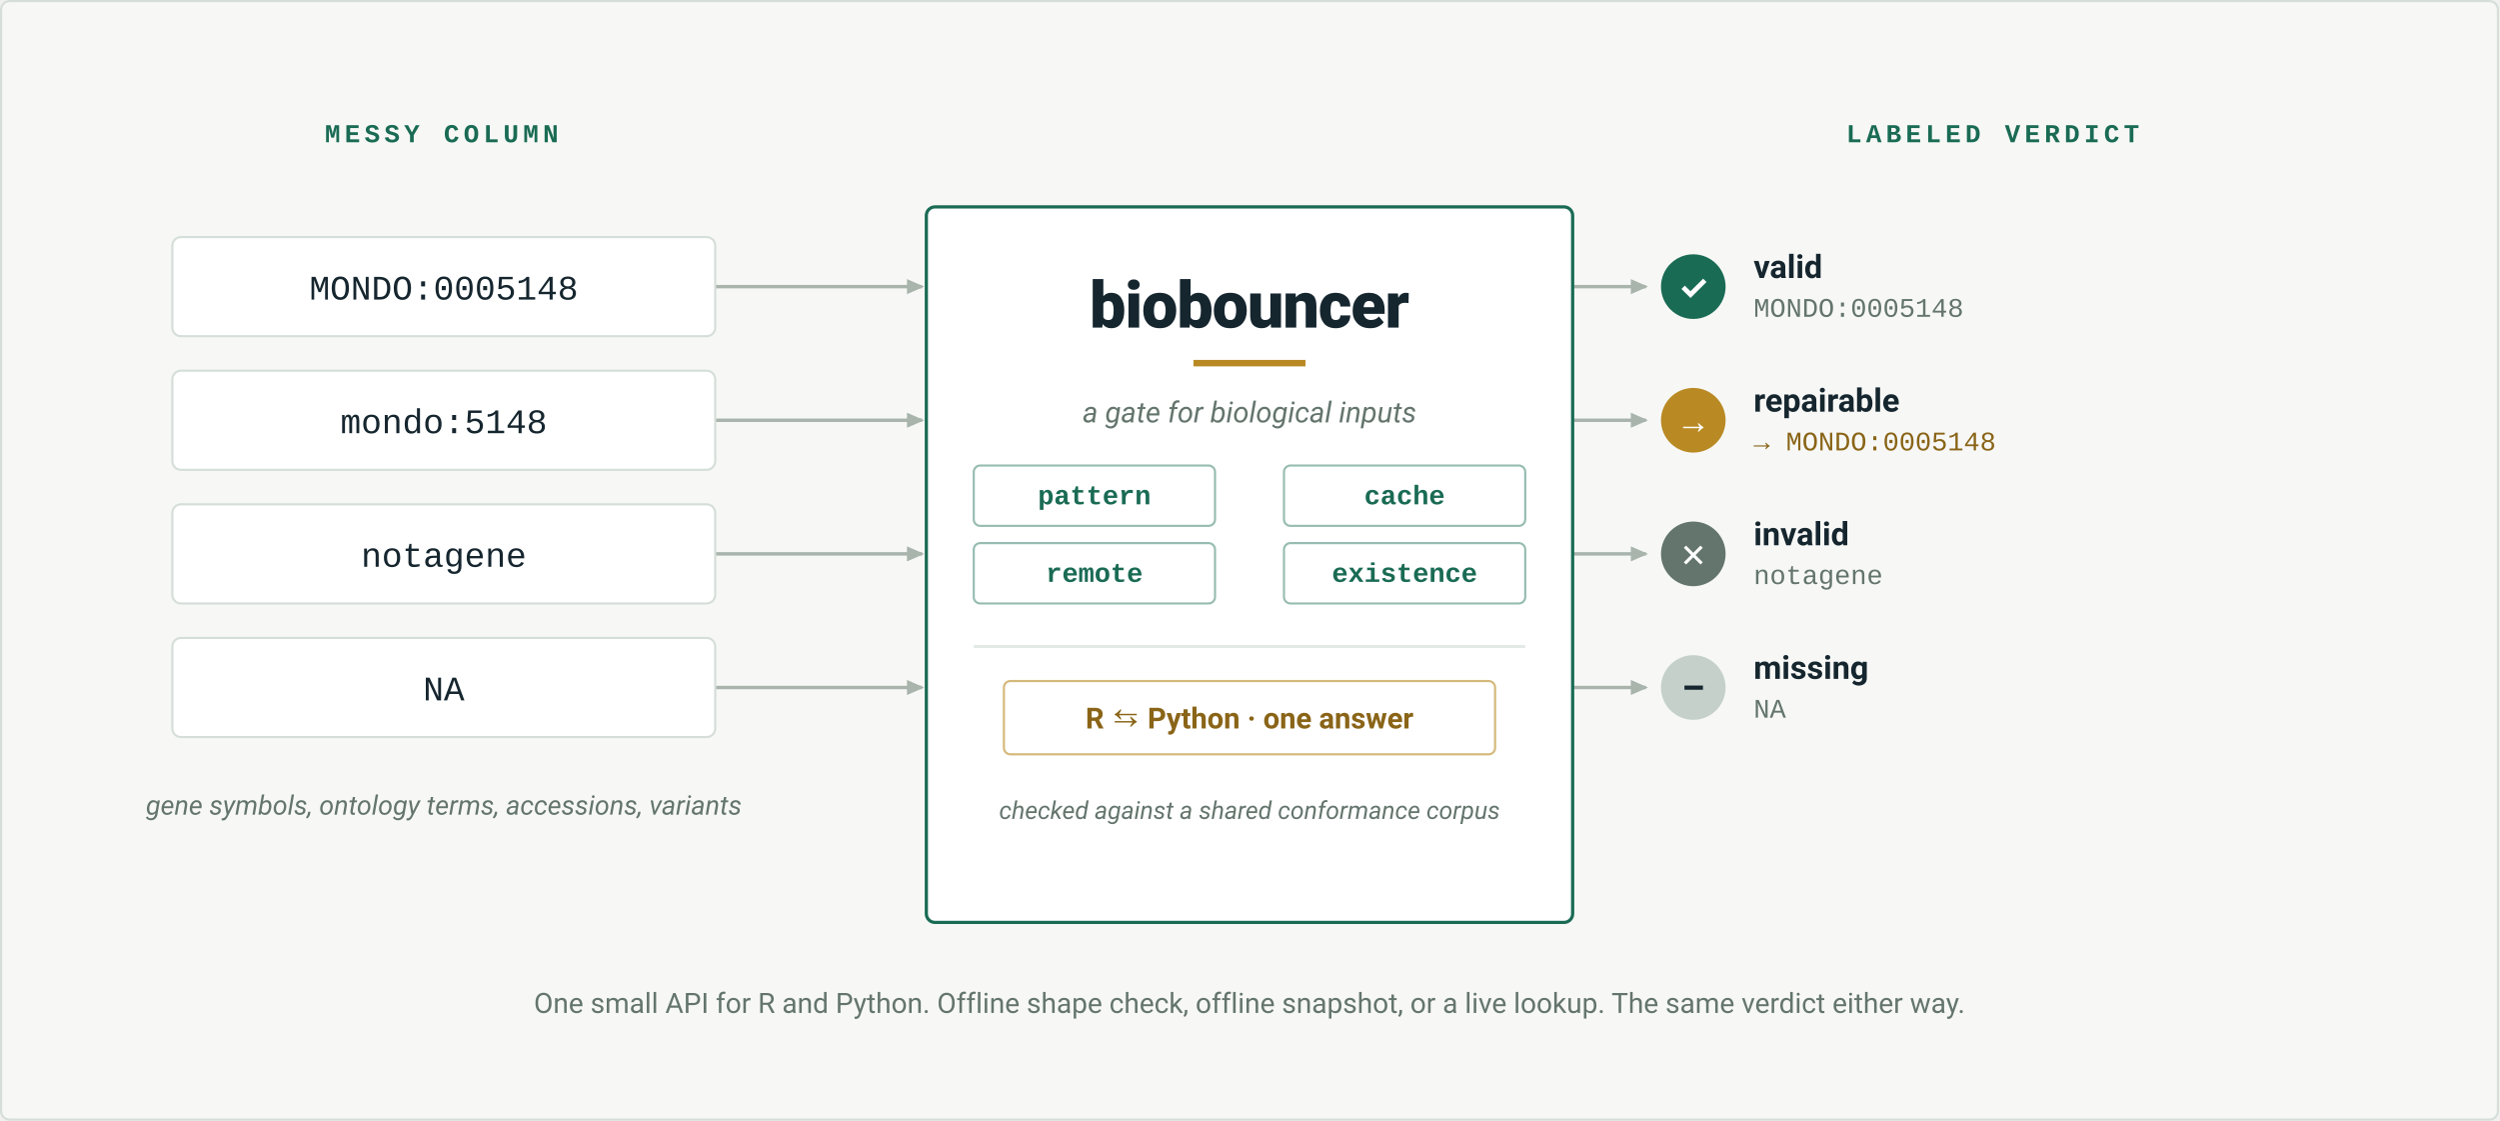
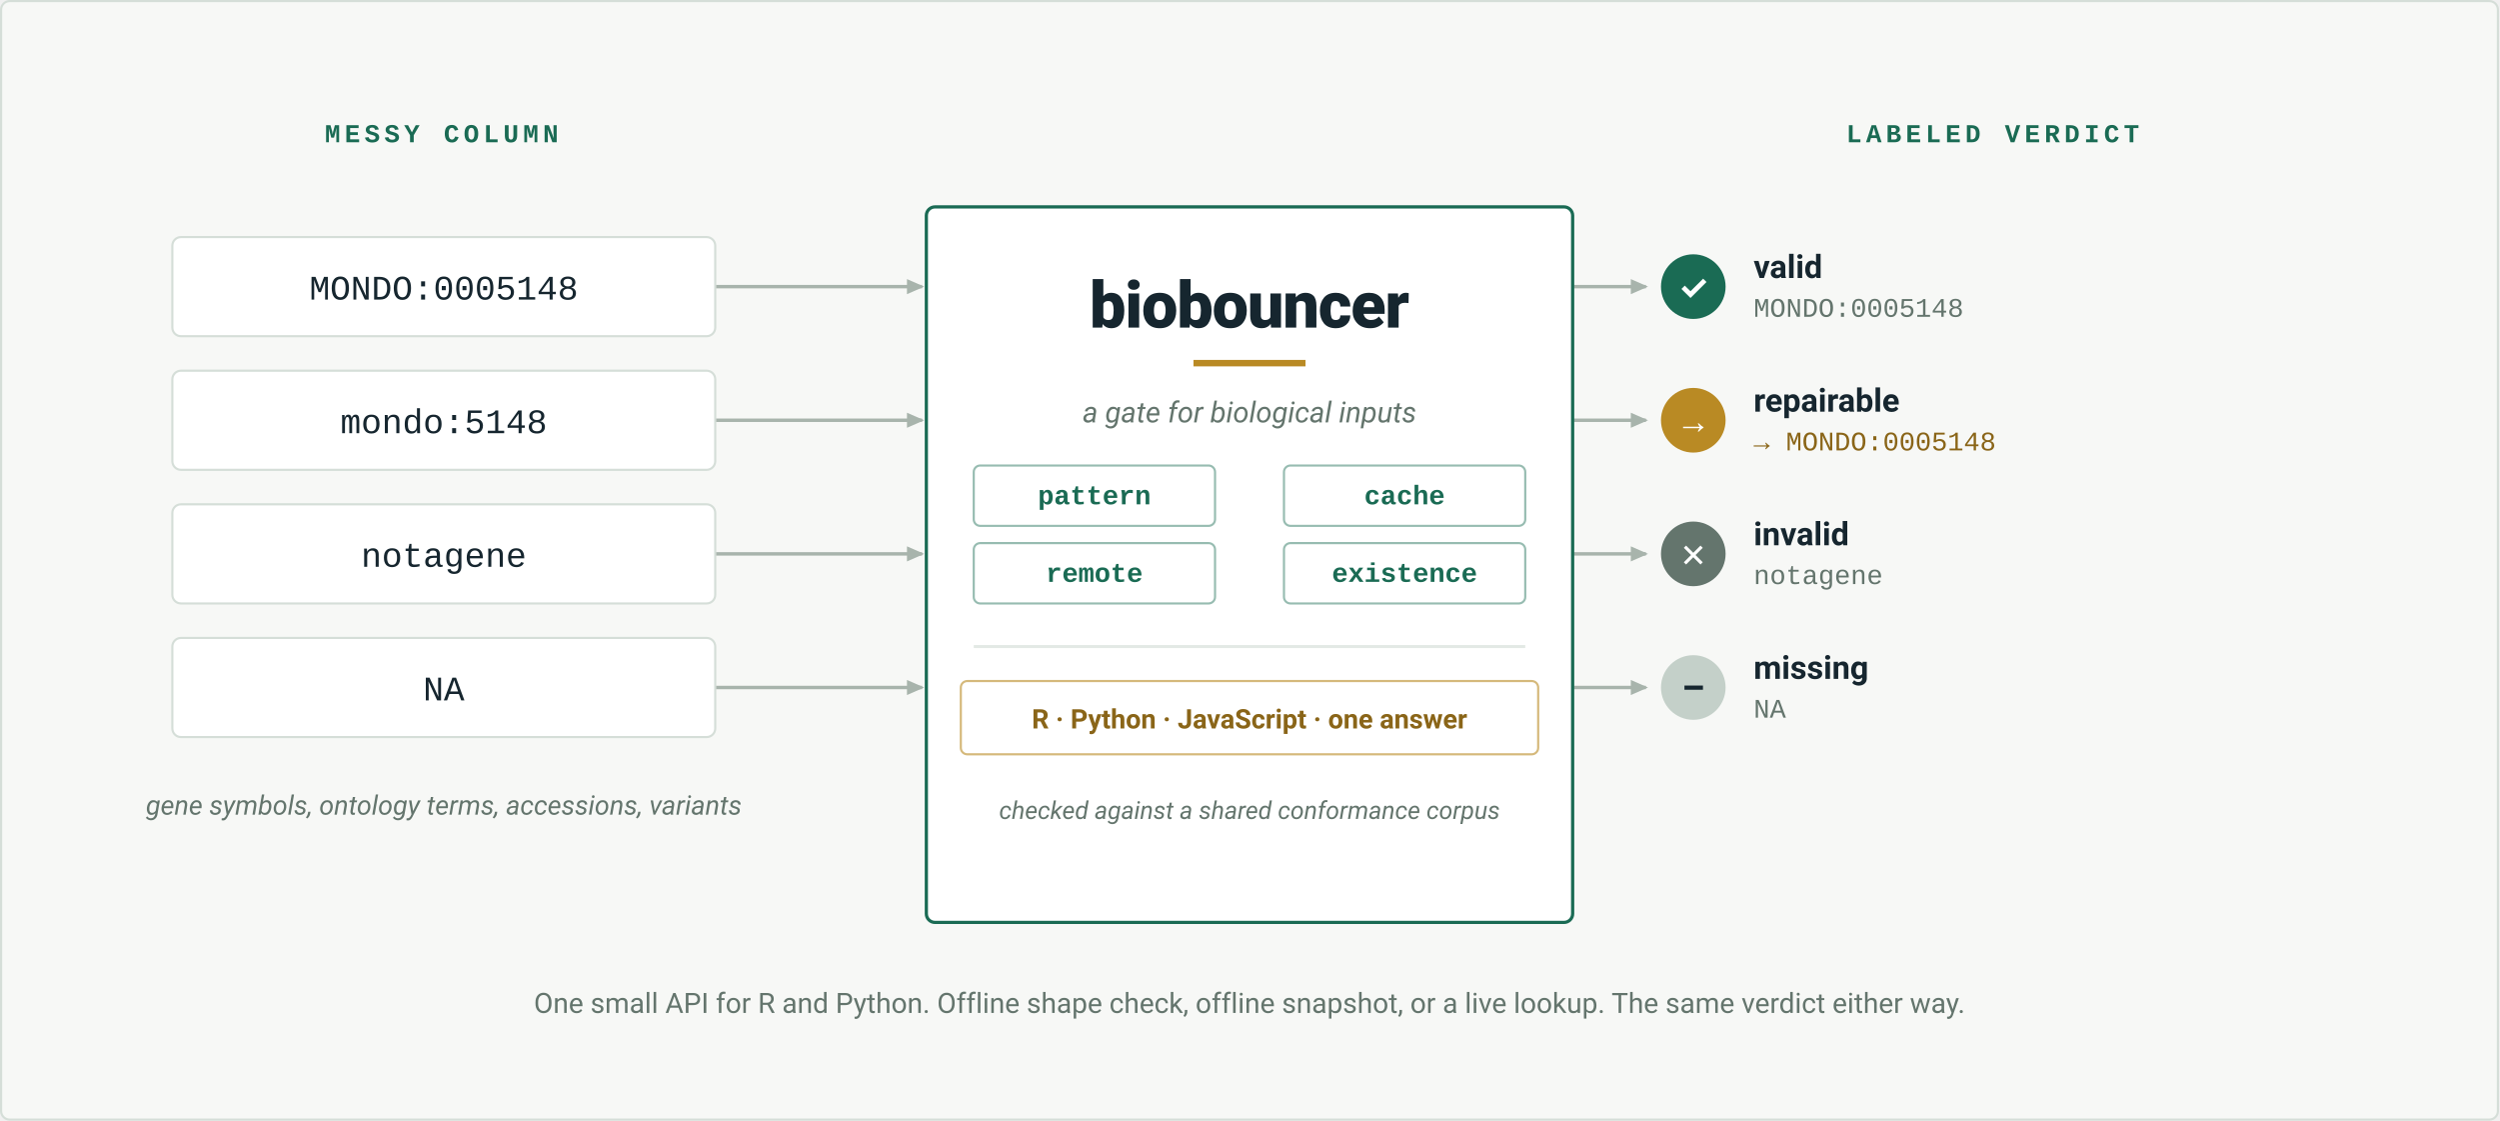
<svg xmlns="http://www.w3.org/2000/svg" viewBox="0 0 1160 520" role="img" aria-label="biobouncer takes a messy column of biological identifiers, checks each through one gate with four modes, and returns one labeled verdict that is the same in R and Python.">
  <style>
    .t    { font-family: -apple-system, BlinkMacSystemFont, "Segoe UI", "Source Sans 3", Roboto, "Helvetica Neue", Arial, sans-serif; }
    .mono { font-family: "JetBrains Mono", SFMono-Regular, Menlo, Monaco, Consolas, "Liberation Mono", "Courier New", monospace; }
    .eyebrow { font-size: 12px; font-weight: 700; letter-spacing: 2px; fill: #1a6b54; }
  </style>
  <defs>
    <marker id="arrow" viewBox="0 0 10 10" refX="8" refY="5" markerWidth="10" markerHeight="10" markerUnits="userSpaceOnUse" orient="auto">
      <path d="M1,1.5 L9,5 L1,8.5 Z" fill="#a8b4ac" />
    </marker>
  </defs>
  <rect x="0.5" y="0.5" width="1159" height="519" rx="4" fill="#f7f8f6" stroke="#d5ded8" stroke-width="1" />
  <g class="t">
    <text x="205" y="66" text-anchor="middle" class="mono eyebrow">MESSY COLUMN</text>
    <text x="925" y="66" text-anchor="middle" class="mono eyebrow">LABELED VERDICT</text>
    <g fill="none" stroke="#a8b4ac" stroke-width="1.6" marker-end="url(#arrow)">
      <path d="M332,133 H428" />
      <path d="M332,195 H428" />
      <path d="M332,257 H428" />
      <path d="M332,319 H428" />
      <path d="M730,133 H764" />
      <path d="M730,195 H764" />
      <path d="M730,257 H764" />
      <path d="M730,319 H764" />
    </g>
    <g class="mono" font-size="16" fill="#16262f">
      <rect x="80" y="110" width="252" height="46" rx="4" fill="#ffffff" stroke="#d5ded8" />
      <rect x="80" y="172" width="252" height="46" rx="4" fill="#ffffff" stroke="#d5ded8" />
      <rect x="80" y="234" width="252" height="46" rx="4" fill="#ffffff" stroke="#d5ded8" />
      <rect x="80" y="296" width="252" height="46" rx="4" fill="#ffffff" stroke="#d5ded8" />
      <text x="206" y="139" text-anchor="middle">MONDO:0005148</text>
      <text x="206" y="201" text-anchor="middle">mondo:5148</text>
      <text x="206" y="263" text-anchor="middle">notagene</text>
      <text x="206" y="325" text-anchor="middle">NA</text>
    </g>
    <text x="206" y="378" text-anchor="middle" class="t" font-size="12.5" font-style="italic" fill="#64756d">
      gene symbols, ontology terms, accessions, variants
    </text>
    <rect x="430" y="96" width="300" height="332" rx="4" fill="#ffffff" stroke="#1a6b54" stroke-width="1.5" />
    <text x="580" y="152" text-anchor="middle" font-size="30" font-weight="800" letter-spacing="-0.5" fill="#16262f">biobouncer</text>
    <rect x="554" y="167" width="52" height="3" fill="#b98a24" />
    <text x="580" y="196" text-anchor="middle" font-size="13.5" font-style="italic" fill="#64756d">a gate for biological inputs</text>
    <g class="mono" font-size="12.5" font-weight="600" fill="#1a6b54" text-anchor="middle">
      <rect x="452" y="216" width="112" height="28" rx="3" fill="none" stroke="#1a6b54" stroke-opacity="0.45" />
      <text x="508" y="234">pattern</text>
      <rect x="596" y="216" width="112" height="28" rx="3" fill="none" stroke="#1a6b54" stroke-opacity="0.45" />
      <text x="652" y="234">cache</text>
      <rect x="452" y="252" width="112" height="28" rx="3" fill="none" stroke="#1a6b54" stroke-opacity="0.45" />
      <text x="508" y="270">remote</text>
      <rect x="596" y="252" width="112" height="28" rx="3" fill="none" stroke="#1a6b54" stroke-opacity="0.45" />
      <text x="652" y="270">existence</text>
    </g>
    <line x1="452" y1="300" x2="708" y2="300" stroke="#e3e9e5" stroke-width="1.4" />
-     <rect x="466" y="316" width="228" height="34" rx="3" fill="none" stroke="#b98a24" stroke-opacity="0.6" />
-     <text x="580" y="338" text-anchor="middle" font-size="13.5" font-weight="700" fill="#8a6518">R  ⇆  Python · one answer</text>
+     <rect x="446" y="316" width="268" height="34" rx="3" fill="none" stroke="#b98a24" stroke-opacity="0.6" />
+     <text x="580" y="338" text-anchor="middle" font-size="12.5" font-weight="700" fill="#8a6518">R · Python · JavaScript · one answer</text>
    <text x="580" y="380" text-anchor="middle" font-size="11.5" font-style="italic" fill="#64756d">checked against a shared conformance corpus</text>
    <g>
      <circle cx="786" cy="133" r="15" fill="#1a6b54" />
      <text x="786" y="139" text-anchor="middle" font-size="16" font-weight="700" fill="#ffffff">✓</text>
      <text x="814" y="129" font-size="15" font-weight="700" fill="#16262f">valid</text>
      <text x="814" y="147" class="mono" font-size="12.5" fill="#64756d">MONDO:0005148</text>
      <circle cx="786" cy="195" r="15" fill="#b98a24" />
      <text x="786" y="201" text-anchor="middle" font-size="16" font-weight="700" fill="#ffffff">→</text>
      <text x="814" y="191" font-size="15" font-weight="700" fill="#16262f">repairable</text>
      <text x="814" y="209" class="mono" font-size="12.5" fill="#8a6518">→ MONDO:0005148</text>
      <circle cx="786" cy="257" r="15" fill="#64756d" />
      <text x="786" y="263" text-anchor="middle" font-size="15" font-weight="700" fill="#ffffff">✕</text>
      <text x="814" y="253" font-size="15" font-weight="700" fill="#16262f">invalid</text>
      <text x="814" y="271" class="mono" font-size="12.5" fill="#64756d">notagene</text>
      <circle cx="786" cy="319" r="15" fill="#c4d0c9" />
      <text x="786" y="325" text-anchor="middle" font-size="17" font-weight="700" fill="#16262f">–</text>
      <text x="814" y="315" font-size="15" font-weight="700" fill="#16262f">missing</text>
      <text x="814" y="333" class="mono" font-size="12.5" fill="#64756d">NA</text>
    </g>
    <text x="580" y="470" text-anchor="middle" font-size="13" fill="#64756d">
      One small API for R and Python. Offline shape check, offline snapshot, or a live lookup. The same verdict either way.
    </text>
  </g>
</svg>
